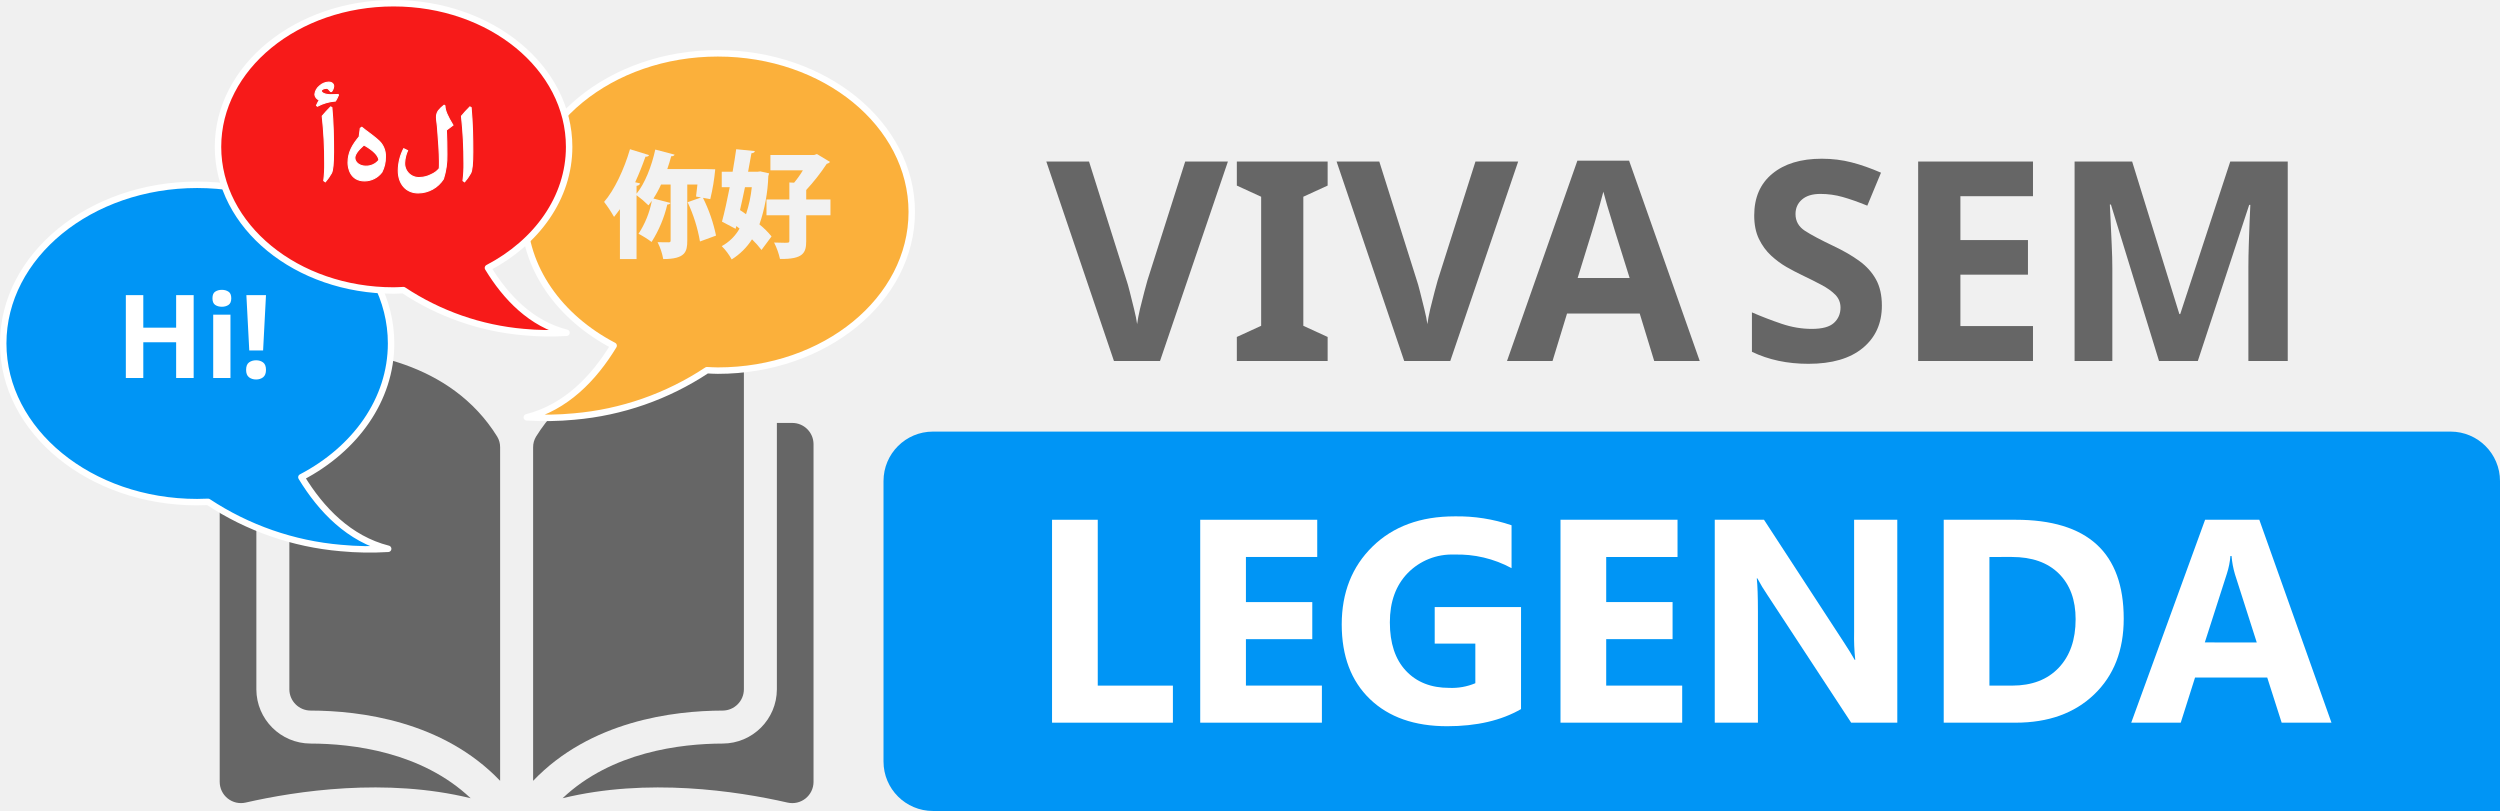
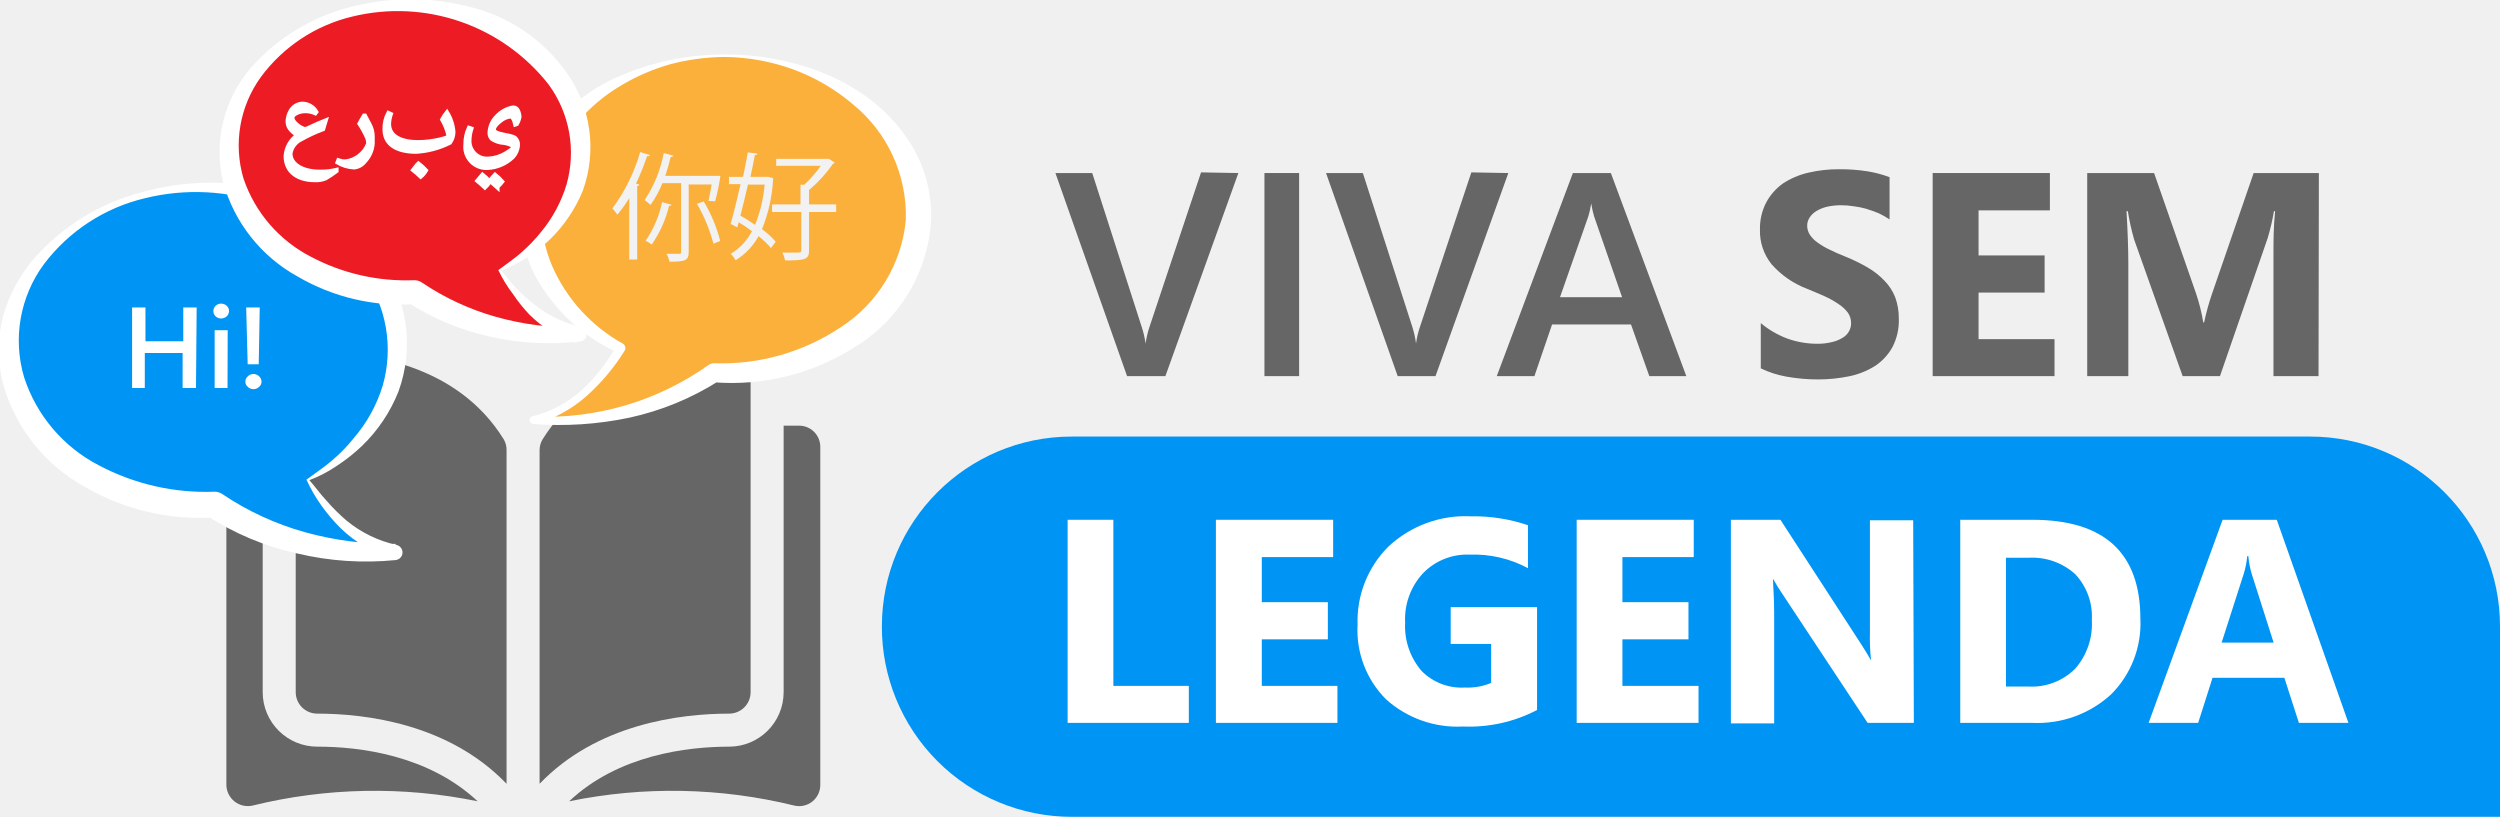
- <svg xmlns="http://www.w3.org/2000/svg" width="581.678" height="188.69" viewBox="0 0 581.678 188.69">
-   <g transform="translate(-824.4 -263.113)">
-     <g transform="translate(1067.849 277.106)">
-       <text transform="translate(0 70)" fill="#666" font-size="65" font-family="SegoeUI-Semibold, Segoe UI" font-weight="600">
-         <tspan x="0" y="0">VIVA</tspan>
-       </text>
-       <text transform="translate(161.19 70)" fill="#666" font-size="65" font-family="SegoeUI-Bold, Segoe UI" font-weight="700">
-         <tspan x="0" y="0">SEM</tspan>
-       </text>
-     </g>
-     <g transform="translate(875.522 344.42)">
-       <path d="M847.428,284.853h-.012a4.933,4.933,0,0,0-4.92,4.943v74.136a4.964,4.964,0,0,0,4.951,4.943c11.51.027,30.787,2.426,44.089,16.345V307.634a4.72,4.72,0,0,0-.679-2.5C879.943,287.551,858.961,284.88,847.428,284.853Z" transform="translate(-826.293 -284.853)" fill="#666" />
-       <path d="M906.315,363.932V289.8a4.925,4.925,0,0,0-1.455-3.508,4.861,4.861,0,0,0-3.465-1.435h-.012c-11.533.027-32.51,2.7-43.429,20.279a4.75,4.75,0,0,0-.68,2.5v77.586c13.3-13.92,32.584-16.319,44.089-16.345A4.964,4.964,0,0,0,906.315,363.932Z" transform="translate(-784.355 -284.853)" fill="#666" />
-       <path d="M912.507,289.308h-3.585v61.981a12.648,12.648,0,0,1-12.607,12.619c-9.76.023-25.856,1.93-37.254,12.719,19.715-4.824,40.5-1.689,52.341,1.013a4.943,4.943,0,0,0,6.048-4.82V294.251A4.947,4.947,0,0,0,912.507,289.308Z" transform="translate(-779.287 -272.21)" fill="#666" />
-       <path d="M846.8,351.289V289.308h-3.585a4.947,4.947,0,0,0-4.943,4.943V372.82a4.942,4.942,0,0,0,6.048,4.816c11.847-2.7,32.63-5.837,52.341-1.009-11.4-10.788-27.491-12.7-37.254-12.719A12.648,12.648,0,0,1,846.8,351.289Z" transform="translate(-838.275 -272.21)" fill="#666" />
-     </g>
-     <path d="M894.523,342.912c12.546-6.559,20.87-18.042,20.87-31.125,0-20.387-20.2-36.916-45.122-36.916S825.15,291.4,825.15,311.787s20.2,36.92,45.121,36.92c.852,0,1.7-.027,2.545-.065a66.267,66.267,0,0,0,30.875,10.738,70.843,70.843,0,0,0,11.026.184C905.664,357.262,899.147,350.515,894.523,342.912Z" transform="translate(0 31.239)" fill="#0095f5" stroke="#fff" stroke-linecap="round" stroke-linejoin="round" stroke-width="1.5" />
-     <path d="M901.837,266.9c-24.92,0-45.122,16.53-45.122,36.916,0,13.08,8.34,24.547,20.882,31.1-4.624,7.614-11.141,14.369-20.206,16.675a71.316,71.316,0,0,0,11.026-.184,66.276,66.276,0,0,0,30.895-10.781c.84.038,1.673.1,2.525.1,24.919,0,45.121-16.526,45.121-36.916S926.757,266.9,901.837,266.9Z" transform="translate(89.58 8.621)" fill="#fbb03b" stroke="#fff" stroke-linecap="round" stroke-linejoin="round" stroke-width="1.5" />
-     <g transform="translate(964.955 297.828)">
-       <path d="M887.437,277.391a47.706,47.706,0,0,1-1.155,6.935l-1.7-.3a35.7,35.7,0,0,1,3.04,8.789l-3.738,1.37a35.264,35.264,0,0,0-2.874-9.138l3.12-1.1-1.159-.219c.081-.752.215-1.746.323-2.794h-2.364V294c0,2.552-.43,4.275-5.592,4.275a14.083,14.083,0,0,0-1.316-3.926c1.048.027,2.176.027,2.552.027.349,0,.484-.081.484-.43v-13.01h-2.23a23.436,23.436,0,0,1-1.773,3.255l3.95,1.021c-.081.242-.349.376-.725.376a28.158,28.158,0,0,1-3.654,8.708,21.729,21.729,0,0,0-3.036-1.907,21.357,21.357,0,0,0,3.09-7.61h-.027c-.242.353-.484.675-.752,1a25.392,25.392,0,0,0-2.771-2.368v14.868h-3.868V286.663c-.461.645-.914,1.236-1.37,1.8a31.384,31.384,0,0,0-2.314-3.492c2.364-2.69,4.678-7.607,6.022-12.258l4.436,1.37c-.107.269-.4.4-.836.376-.7,1.992-1.5,4.007-2.391,5.941l1.128.269c-.054.3-.3.51-.806.564v1.827c1.934-2.364,3.523-6.394,4.356-10.266l4.49,1.182c-.081.242-.353.4-.783.376-.269.994-.564,1.988-.913,2.982h9.061Z" transform="translate(-861.578 -272.713)" fill="#f2f2f2" />
-       <path d="M877.687,277.875l2.046.457a3.714,3.714,0,0,1-.188.645,38.258,38.258,0,0,1-2.069,11.233,18.5,18.5,0,0,1,2.821,2.8l-2.337,3.143a21.678,21.678,0,0,0-2.206-2.472,15.087,15.087,0,0,1-4.732,4.678,13.649,13.649,0,0,0-2.311-3.093,10.578,10.578,0,0,0,4.141-4.087l-.752-.587-.161.645-3.174-1.669c.591-2.176,1.213-5.028,1.8-8.01h-1.854v-3.6h2.529c.322-1.8.591-3.6.833-5.242l4.325.43c-.023.3-.265.457-.779.51l-.779,4.3h2.2Zm-3.573,3.68c-.376,1.8-.753,3.6-1.155,5.323.457.3.94.618,1.4.967a29.749,29.749,0,0,0,1.343-6.29Zm19.891,2.852v3.68h-5.645v5.995c0,2.713-.645,4.249-6.1,4.168a16.215,16.215,0,0,0-1.37-3.819c.86.027,1.827.054,2.445.054.913,0,1.106,0,1.106-.457v-5.941h-5.323v-3.68h5.323v-3.953l1.1.054a21.813,21.813,0,0,0,2.042-2.874h-7.553v-3.577h10.186l.645-.215,3.04,1.827a1.206,1.206,0,0,1-.752.43,46.905,46.905,0,0,1-4.786,6.1v2.207Z" transform="translate(-841.335 -272.713)" fill="#f2f2f2" />
-     </g>
-     <path d="M900.977,325.441c11.348-5.937,18.894-16.315,18.894-28.154,0-18.46-18.288-33.424-40.85-33.424s-40.85,14.964-40.85,33.424,18.287,33.42,40.85,33.42c.771,0,1.527-.057,2.287-.092a60,60,0,0,0,27.97,9.76,64.538,64.538,0,0,0,9.982.165C911.055,338.452,905.164,332.334,900.977,325.441Z" transform="translate(36.952 0)" fill="#f71a19" stroke="#fff" stroke-linecap="round" stroke-linejoin="round" stroke-width="1.5" />
-     <g transform="translate(897.67 282.219)">
-       <path d="M847.707,270.837l-.457-.507a.693.693,0,0,0-.572-.238c-.675.019-1.132.338-1.132.591,0,.441.779.894,2.211.894.626,0,1.113-.015,1.7-.05l.069.154a10.4,10.4,0,0,1-.694,1.362,10.746,10.746,0,0,0-4.214,1.217l-.2-.2c.2-.438.422-.86.656-1.263a1.441,1.441,0,0,1-1.029-1.351,2.884,2.884,0,0,1,1.082-1.907,3.257,3.257,0,0,1,2.092-.89c.725,0,1.2.368,1.2.944a2.306,2.306,0,0,1-.491,1.247Zm-1.6,20.744a29.356,29.356,0,0,0,.219-4.064,99.491,99.491,0,0,0-.576-10.961,28.475,28.475,0,0,1,1.958-2.145l.288.153c.338,3.642.388,7.05.388,10.32,0,2.648-.154,4.421-.522,4.993a12,12,0,0,1-1.385,1.973Z" transform="translate(-844.046 -268.646)" fill="#fff" stroke="#fff" stroke-miterlimit="10" stroke-width="0.25" />
-       <path d="M848.9,271.621l.357-.238c1.178.979,2.51,1.838,3.642,2.852a4.832,4.832,0,0,1,1.854,4.049,7.56,7.56,0,0,1-.825,3.542,5.06,5.06,0,0,1-4.015,2.038c-3.373,0-3.861-3.086-3.861-4.233,0-2.46,1.063-4.164,2.595-6.037ZM847.64,278.5c0,1.009,1.029,1.938,2.544,1.938a3.761,3.761,0,0,0,3.055-1.416c-.134-1.113-1.282-2.276-3.493-3.523C848.262,276.8,847.64,277.777,847.64,278.5Z" transform="translate(-838.345 -260.879)" fill="#fff" stroke="#fff" stroke-miterlimit="10" stroke-width="0.25" />
-       <path d="M859.961,270.185c0,1.113.641,2.479,1.858,4.5l-1.52,1.147c.084,1.8.119,3.692.119,5.684a17.375,17.375,0,0,1-.81,5.684,6.969,6.969,0,0,1-5.868,3.254c-2.836,0-4.64-2.111-4.64-5.212a11.187,11.187,0,0,1,1.267-5.078l.894.438a7.979,7.979,0,0,0-.675,2.817,3.28,3.28,0,0,0,3.557,3.443,5.92,5.92,0,0,0,2.633-.691,4.829,4.829,0,0,0,1.869-1.4c.035-.422.035-.979.035-1.669,0-1.739-.234-5.331-.472-8.079-.065-.844-.219-1.485-.219-2.141a2.458,2.458,0,0,1,.457-1.57,6.84,6.84,0,0,1,1.313-1.267Z" transform="translate(-829.703 -264.67)" fill="#fff" stroke="#fff" stroke-miterlimit="10" stroke-width="0.25" />
-       <path d="M853.285,287.319a28.679,28.679,0,0,0,.223-4.064,99.6,99.6,0,0,0-.576-10.961,28.415,28.415,0,0,1,1.957-2.145l.288.153c.334,3.642.388,7.05.388,10.32,0,2.648-.154,4.421-.526,4.993a11.748,11.748,0,0,1-1.382,1.973Z" transform="translate(-818.829 -264.383)" fill="#fff" stroke="#fff" stroke-miterlimit="10" stroke-width="0.25" />
-     </g>
-     <text transform="translate(851.241 351.065)" fill="#fff" font-size="27" font-family="SegoeUI-Bold, Segoe UI" font-weight="700">
-       <tspan x="0" y="0">Hi!</tspan>
-     </text>
-     <path d="M0,0H364.61a11.5,11.5,0,0,1,11.5,11.5V76.771a11.5,11.5,0,0,1-11.5,11.5H11.5A11.5,11.5,0,0,1,0,76.771V0A0,0,0,0,1,0,0Z" transform="translate(1406.078 451.803) rotate(-180)" fill="#0095f5" />
-     <g transform="translate(1069.18 383.255)">
-       <path d="M916.855,342.391h-28.12V295.178h10.635v38.59h17.485Z" transform="translate(-888.735 -294.387)" fill="#fff" />
-       <path d="M926.029,342.391H897.718V295.178h27.226v8.658H908.352v10.5h15.44v8.624h-15.44v10.8h17.677Z" transform="translate(-863.242 -294.387)" fill="#fff" />
-       <path d="M948.014,339.817q-6.914,3.984-17.19,3.984-11.393,0-17.957-6.306t-6.57-17.37q0-11.128,7.177-18.141t19.1-7.012a38.826,38.826,0,0,1,13.237,2.073v9.978a26.32,26.32,0,0,0-13.367-3.162,14.341,14.341,0,0,0-10.784,4.3q-4.168,4.295-4.164,11.475,0,7.271,3.734,11.26t10.094,3.984a14.106,14.106,0,0,0,6.06-1.086V324.57h-9.453v-8.493h20.087Z" transform="translate(-838.896 -294.972)" fill="#fff" />
-       <path d="M947.875,342.391H919.56V295.178h27.23v8.658H930.195v10.5h15.443v8.624H930.195v10.8h17.681Z" transform="translate(-801.258 -294.387)" fill="#fff" />
-       <path d="M971.385,342.391H960.651l-19.458-29.667a41.508,41.508,0,0,1-2.372-3.918h-.13q.264,2.5.265,7.641v25.944H928.912V295.178h11.456L959.1,323.92q1.284,1.946,2.372,3.853h.13a50.154,50.154,0,0,1-.265-6.486V295.178h10.044Z" transform="translate(-774.718 -294.387)" fill="#fff" />
-       <path d="M942.793,342.391V295.178h16.725q25.157,0,25.157,23.016,0,11.03-6.866,17.616t-18.291,6.582Zm10.634-38.555v29.931H958.7q6.914,0,10.849-4.149t3.934-11.295q0-6.753-3.9-10.62t-10.945-3.868Z" transform="translate(-735.326 -294.387)" fill="#fff" />
-       <path d="M1000.752,342.391H989.162l-3.358-10.5H969.009l-3.327,10.5H954.161l17.186-47.213h12.615Zm-17.386-18.667-5.074-15.87a20.767,20.767,0,0,1-.79-4.248h-.261a18.176,18.176,0,0,1-.825,4.114l-5.135,16Z" transform="translate(-703.065 -294.387)" fill="#fff" />
+ <svg xmlns="http://www.w3.org/2000/svg" viewBox="0 0 151.41 49.47">
+   <defs>
+     <style>.cls-1{fill:#666;}.cls-2{fill:#0095f5;}.cls-3,.cls-7{fill:#fff;}.cls-4{fill:#fbb03b;}.cls-5{fill:#f2f2f2;}.cls-6{fill:#ed1c24;}.cls-7{stroke:#fff;stroke-miterlimit:10;stroke-width:0.25px;}</style>
+   </defs>
+   <g id="Layer_2" data-name="Layer 2">
+     <g id="Layer_1-2" data-name="Layer 1">
+       <path class="cls-1" d="M75,10.48l-4.42,12.3H68.26l-4.34-12.3h2.23l3,9.33a5.54,5.54,0,0,1,.23,1h0a5.86,5.86,0,0,1,.25-1.05l3.11-9.32Z" transform="translate(0)" />
+       <path class="cls-1" d="M78.68,22.78h-2.1V10.48h2.1Z" transform="translate(0)" />
+       <path class="cls-1" d="M91.35,10.48l-4.41,12.3H84.65l-4.34-12.3h2.23l3,9.33a5.57,5.57,0,0,1,.22,1h0a5.11,5.11,0,0,1,.25-1.05l3.1-9.32Z" transform="translate(0)" />
+       <path class="cls-1" d="M102.13,22.78H99.89l-1.11-3.13H94l-1.07,3.13H90.65l4.61-12.3h2.3ZM98.24,18l-1.7-4.91a6.44,6.44,0,0,1-.17-.77h0a5.41,5.41,0,0,1-.17.77L94.48,18Z" transform="translate(0)" />
+       <path class="cls-1" d="M106.64,22.31V19.57a5.53,5.53,0,0,0,1.62.94,5.41,5.41,0,0,0,1.77.31,3.52,3.52,0,0,0,.91-.1,2.05,2.05,0,0,0,.65-.26,1,1,0,0,0,.39-.39,1,1,0,0,0,.13-.5,1.1,1.1,0,0,0-.2-.64,2.23,2.23,0,0,0-.57-.52,5.35,5.35,0,0,0-.84-.47c-.33-.14-.68-.3-1.06-.45A5.43,5.43,0,0,1,107.29,16a3.2,3.2,0,0,1-.7-2.09,3.41,3.41,0,0,1,.38-1.65,3.37,3.37,0,0,1,1-1.14,4.75,4.75,0,0,1,1.54-.66,8,8,0,0,1,1.86-.21,10.69,10.69,0,0,1,1.7.12,7,7,0,0,1,1.37.36v2.56a4.84,4.84,0,0,0-.67-.38c-.25-.1-.5-.19-.76-.27a5.1,5.1,0,0,0-.76-.15,4.78,4.78,0,0,0-.73-.06,3.85,3.85,0,0,0-.86.09,2.26,2.26,0,0,0-.65.26,1.28,1.28,0,0,0-.41.39.9.9,0,0,0-.15.51,1,1,0,0,0,.17.55,1.82,1.82,0,0,0,.46.46,4.4,4.4,0,0,0,.73.43c.29.14.61.29,1,.44a10.15,10.15,0,0,1,1.32.65,4.54,4.54,0,0,1,1,.79,3,3,0,0,1,.65,1,3.7,3.7,0,0,1,.22,1.31,3.47,3.47,0,0,1-.39,1.72,3.22,3.22,0,0,1-1.06,1.14,4.72,4.72,0,0,1-1.56.62,9.41,9.41,0,0,1-1.87.19,10.83,10.83,0,0,1-1.93-.17A6,6,0,0,1,106.64,22.31Z" transform="translate(0)" />
+       <path class="cls-1" d="M124.43,22.78h-7.38V10.48h7.1v2.26h-4.32v2.73h4v2.25h-4v2.82h4.6Z" transform="translate(0)" />
+       <path class="cls-1" d="M140.42,22.78h-2.73V15.42c0-.79,0-1.67.1-2.63h-.07a13.64,13.64,0,0,1-.38,1.63l-2.89,8.36h-2.26l-2.94-8.28a14.55,14.55,0,0,1-.38-1.71h-.08c.07,1.21.11,2.27.11,3.19v6.8h-2.49V10.48h4.05L133,17.77a11.33,11.33,0,0,1,.44,1.76h.05a14.56,14.56,0,0,1,.49-1.77l2.51-7.28h3.95Z" transform="translate(0)" />
+       <path class="cls-1" d="M19.19,21.32h0a1.3,1.3,0,0,0-1.28,1.29V41.93a1.3,1.3,0,0,0,1.29,1.29c3,0,8,.63,11.48,4.25V27.26a1.26,1.26,0,0,0-.17-.65C27.66,22,22.2,21.33,19.19,21.32Z" transform="translate(0)" />
+       <path class="cls-1" d="M45.46,41.93V22.61a1.3,1.3,0,0,0-1.28-1.29h0c-3,0-8.47.71-11.32,5.29a1.26,1.26,0,0,0-.18.65V47.47c3.47-3.62,8.49-4.25,11.49-4.25A1.3,1.3,0,0,0,45.46,41.93Z" transform="translate(0)" />
+       <path class="cls-1" d="M48.4,25.78h-.94V41.93a3.3,3.3,0,0,1-3.28,3.29c-2.55,0-6.74.5-9.71,3.31a31,31,0,0,1,13.64.26,1.28,1.28,0,0,0,1.57-1.25V27.07A1.28,1.28,0,0,0,48.4,25.78Z" transform="translate(0)" />
+       <path class="cls-1" d="M15.91,41.93V25.78H15a1.29,1.29,0,0,0-1.29,1.29V47.54a1.3,1.3,0,0,0,1.58,1.25,31,31,0,0,1,13.64-.26c-3-2.81-7.17-3.31-9.71-3.31A3.3,3.3,0,0,1,15.91,41.93Z" transform="translate(0)" />
+       <path class="cls-2" d="M18.64,29.07c3.26-1.71,5.43-4.7,5.43-8.11,0-5.31-5.26-9.62-11.75-9.62S.56,15.65.56,21s5.26,9.62,11.76,9.62l.66,0a17.34,17.34,0,0,0,8,2.8,18.55,18.55,0,0,0,2.88,0A8.94,8.94,0,0,1,18.64,29.07Z" transform="translate(0)" />
+       <path class="cls-3" d="M18.56,29.05c.56-.41,1.1-.77,1.57-1.18a9.68,9.68,0,0,0,1.3-1.34,8.8,8.8,0,0,0,1.75-3.18A7.88,7.88,0,0,0,22,16.58,12.87,12.87,0,0,0,8.8,12a10.78,10.78,0,0,0-6.14,4,7.8,7.8,0,0,0-1.2,6.85A9.21,9.21,0,0,0,6,28.19a13.84,13.84,0,0,0,7,1.59h0a.81.81,0,0,1,.46.14,17.24,17.24,0,0,0,5,2.31,19.49,19.49,0,0,0,5.5.71l-.09.92A7.66,7.66,0,0,1,20.64,32a10.69,10.69,0,0,1-1.16-1.36A9.51,9.51,0,0,1,18.56,29.05Zm.15,0c.32.35.7.89,1.08,1.29A11.38,11.38,0,0,0,21,31.54,7.21,7.21,0,0,0,24,33a.47.47,0,0,1,.37.55.47.47,0,0,1-.41.37h0A18,18,0,0,1,18,33.52a16.52,16.52,0,0,1-5.5-2.31l.47.13a13.85,13.85,0,0,1-7.79-1.83,10.3,10.3,0,0,1-5-6.28,8.21,8.21,0,0,1,0-4.06A9.13,9.13,0,0,1,2.1,15.62a13.06,13.06,0,0,1,6.58-4,15.57,15.57,0,0,1,7.79-.12,11,11,0,0,1,6.6,4.37,8.51,8.51,0,0,1,1.06,7.85A9.4,9.4,0,0,1,21.93,27a10.58,10.58,0,0,1-1.54,1.22A7.92,7.92,0,0,1,18.71,29.09Z" transform="translate(0)" />
+       <path class="cls-4" d="M43.88,3.37c-6.49,0-11.75,4.31-11.75,9.62,0,3.41,2.17,6.39,5.44,8.1a9,9,0,0,1-5.27,4.35,18.4,18.4,0,0,0,2.87-.05,17.16,17.16,0,0,0,8-2.81c.22,0,.44,0,.66,0,6.5,0,11.76-4.31,11.76-9.62S50.38,3.37,43.88,3.37Z" transform="translate(0)" />
+       <path class="cls-3" d="M43.88,3.45a13.28,13.28,0,0,0-3.32.45,12.41,12.41,0,0,0-3.05,1.34,10.07,10.07,0,0,0-4.13,4.81,7.86,7.86,0,0,0,.06,6.06,9.93,9.93,0,0,0,4.28,4.7h0a.31.31,0,0,1,.11.43h0A12.57,12.57,0,0,1,35.51,24a7.93,7.93,0,0,1-3.15,1.7l0-.47a17,17,0,0,0,10.56-3.13.59.59,0,0,1,.34-.1h0a13,13,0,0,0,7.69-2.2,8.69,8.69,0,0,0,3.91-6.48,8.68,8.68,0,0,0-3.2-7,12,12,0,0,0-3.6-2.11A12.53,12.53,0,0,0,43.88,3.45Zm0-.15a15.92,15.92,0,0,1,4.28.56,12.86,12.86,0,0,1,4,1.78,10.12,10.12,0,0,1,3.1,3.24,8.21,8.21,0,0,1,1.13,4.47A9.64,9.64,0,0,1,51.8,21a13.85,13.85,0,0,1-8.6,2.15l.37-.1A16.75,16.75,0,0,1,38.1,25.3a20.67,20.67,0,0,1-5.81.38h0a.24.24,0,0,1-.22-.26.24.24,0,0,1,.18-.21,6.8,6.8,0,0,0,3-1.6,10.3,10.3,0,0,0,2.09-2.68l.13.45a10.81,10.81,0,0,1-5.1-4.75,8.18,8.18,0,0,1-.1-7.08,10.35,10.35,0,0,1,5-4.83A16.07,16.07,0,0,1,43.88,3.3Z" transform="translate(0)" />
+       <path class="cls-5" d="M38.11,12A7.92,7.92,0,0,1,37.39,13c-.07-.1-.21-.28-.3-.38a10.64,10.64,0,0,0,1.68-3.41l.58.18c0,.07-.09.08-.16.07a16,16,0,0,1-.67,1.66l.2.06a.12.12,0,0,1-.13.08v4.46h-.48Zm4.8.17c.06-.26.13-.65.19-1H41.71v4.09c0,.5-.18.59-1.16.59a1.88,1.88,0,0,0-.18-.48h.76c.09,0,.12,0,.12-.12V11.09H40.12a6.25,6.25,0,0,1-.72,1.32,3.51,3.51,0,0,0-.36-.29A7.72,7.72,0,0,0,40.2,9.27l.58.16c0,.05-.07.07-.16.07a11.59,11.59,0,0,1-.33,1.15h3.34a11.43,11.43,0,0,1-.32,1.54Zm-2.24.23c0,.05-.07.07-.15.07a6.92,6.92,0,0,1-1.05,2.34,2.3,2.3,0,0,0-.37-.23,6.48,6.48,0,0,0,1-2.34Zm2.54,2.36a9.91,9.91,0,0,0-1-2.42l.41-.14a9.07,9.07,0,0,1,1,2.39Z" transform="translate(0)" />
+       <path class="cls-5" d="M46.56,10.72l.26.07,0,.09a9.26,9.26,0,0,1-.67,3,4.86,4.86,0,0,1,.83.76l-.29.38a5.25,5.25,0,0,0-.75-.72,3.84,3.84,0,0,1-1.39,1.46,1.8,1.8,0,0,0-.29-.39A3.4,3.4,0,0,0,45.54,14a9.37,9.37,0,0,0-.8-.54l-.09.31-.4-.21c.18-.62.4-1.51.6-2.41h-.7v-.44H45c.11-.53.21-1,.29-1.48l.58.07c0,.05,0,.08-.15.08-.07.4-.17.86-.27,1.33h1.07Zm-1.26.46c-.15.65-.31,1.31-.46,1.88a9.41,9.41,0,0,1,.89.56,8.49,8.49,0,0,0,.58-2.44Zm5.34,1.2v.46H49v2.32c0,.54-.21.62-1.45.61a1.91,1.91,0,0,0-.17-.47h.84c.24,0,.31,0,.31-.15V12.84H46.76v-.46h1.72V11.19l.23,0a7.16,7.16,0,0,0,1-1.15h-2.7V9.62H50.1l.09,0,.37.23a.3.3,0,0,1-.11.07A8.39,8.39,0,0,1,49,11.51v.87Z" transform="translate(0)" />
+       <path class="cls-6" d="M30.25,16.38A8.46,8.46,0,0,0,35.17,9c0-4.81-4.76-8.71-10.64-8.71S13.89,4.23,13.89,9s4.76,8.71,10.64,8.71l.6,0a15.63,15.63,0,0,0,7.28,2.54,17.46,17.46,0,0,0,2.6,0A8.12,8.12,0,0,1,30.25,16.38Z" transform="translate(0)" />
+       <path class="cls-3" d="M30.18,16.36c.5-.38,1-.71,1.41-1.08a9.61,9.61,0,0,0,1.17-1.22,8.23,8.23,0,0,0,1.55-2.88,7,7,0,0,0-1.09-6.07A11.61,11.61,0,0,0,21.35,1a9.67,9.67,0,0,0-5.54,3.65,7.06,7.06,0,0,0-1.06,6.17,8.33,8.33,0,0,0,4.08,4.73,12.32,12.32,0,0,0,6.26,1.42h0a.81.81,0,0,1,.46.14A15.6,15.6,0,0,0,30,19.18a17.63,17.63,0,0,0,5,.66l-.09.93a6.92,6.92,0,0,1-2.85-1.72,9.53,9.53,0,0,1-1-1.25A8.22,8.22,0,0,1,30.18,16.36Zm.14,0c.3.31.64.8,1,1.15a8,8,0,0,0,1.14,1,6.56,6.56,0,0,0,2.68,1.27.46.46,0,0,1,0,.91H35a16.08,16.08,0,0,1-5.35-.31,15,15,0,0,1-5-2.1l.47.14a12.44,12.44,0,0,1-7.09-1.67,9.36,9.36,0,0,1-4.52-5.73,7.82,7.82,0,0,1,1.7-6.93,12,12,0,0,1,6-3.66A14.29,14.29,0,0,1,28.3.38a10.05,10.05,0,0,1,6,4,7.76,7.76,0,0,1,1,7.16A8.7,8.7,0,0,1,30.32,16.4Z" transform="translate(0)" />
+       <path class="cls-7" d="M19.57,7.82a9.08,9.08,0,0,0-1.32.61,1.15,1.15,0,0,0-.66.87c0,.65.72,1.1,1.79,1.1a4,4,0,0,0,1-.11l0,.07a6.88,6.88,0,0,1-.66.44,1.47,1.47,0,0,1-.67.11c-.94,0-1.75-.45-1.75-1.46A1.71,1.71,0,0,1,18,8.19c-.42-.3-.58-.51-.58-.85a1.34,1.34,0,0,1,.17-.6.86.86,0,0,1,.73-.46,1,1,0,0,1,.84.5l-.06.08a1.49,1.49,0,0,0-.61-.13c-.43,0-.78.22-.78.38s.1.32.34.5a1.21,1.21,0,0,0,.41.21.57.57,0,0,0,.22-.07c.35-.17.7-.32,1.05-.46h0Z" transform="translate(0)" />
+       <path class="cls-7" d="M22.1,7l.28.53a1.52,1.52,0,0,1,.19.74v.43a1.77,1.77,0,0,1-.49,1.09.92.92,0,0,1-.64.35,2.27,2.27,0,0,1-1-.3l.05-.13a1.33,1.33,0,0,0,.43.07,1.69,1.69,0,0,0,1.37-1.05.45.45,0,0,0,0-.18.73.73,0,0,0-.05-.2,5.82,5.82,0,0,0-.47-.86c.09-.17.18-.33.28-.49Z" transform="translate(0)" />
+       <path class="cls-7" d="M25.2,9.19c-1.08,0-1.91-.39-1.91-1.35a2,2,0,0,1,.23-1l.15.07a2,2,0,0,0-.11.59c0,.79.78,1.11,1.76,1.11a5.9,5.9,0,0,0,1.33-.16,4,4,0,0,0,.52-.16s0,0,0-.05a3.37,3.37,0,0,0-.39-1,2.58,2.58,0,0,1,.29-.44h0a2.7,2.7,0,0,1,.39,1.19,1.14,1.14,0,0,1-.21.65A5.21,5.21,0,0,1,25.2,9.19Zm.14.71a3.57,3.57,0,0,1,.46.42,1.44,1.44,0,0,1-.32.38,5.72,5.72,0,0,0-.46-.4C25.13,10.16,25.23,10,25.34,9.9Z" transform="translate(0)" />
+       <path class="cls-7" d="M31.21,7.54c-.07-.33-.19-.49-.3-.49a1.2,1.2,0,0,0-.62.28c-.22.17-.38.36-.38.51,0,.34,1,.3,1.29.52a.56.56,0,0,1,.17.44,1.18,1.18,0,0,1-.32.72,2.38,2.38,0,0,1-1.51.65,1.28,1.28,0,0,1-1.35-1.43,2.3,2.3,0,0,1,.21-1l.15.05a2.44,2.44,0,0,0-.12.69,1.07,1.07,0,0,0,1.15,1.13,2.27,2.27,0,0,0,1.05-.32c.25-.15.49-.33.49-.39s-.29-.21-.61-.25a1.47,1.47,0,0,1-.72-.24.51.51,0,0,1-.14-.35,1.46,1.46,0,0,1,.43-1,1.77,1.77,0,0,1,1-.55.3.3,0,0,1,.29.2,1,1,0,0,1,.09.37,1.35,1.35,0,0,1-.16.43Zm-1.84,3.82c-.16-.15-.3-.28-.46-.41l.31-.37a4.4,4.4,0,0,1,.45.42A1.9,1.9,0,0,1,29.37,11.36Zm.76,0-.46-.41a3,3,0,0,1,.31-.37,3.45,3.45,0,0,1,.44.42A2.37,2.37,0,0,1,30.13,11.31Z" transform="translate(0)" />
+       <path class="cls-3" d="M11.87,23.5h-.81V21.38H8.77V23.5H8V18.62h.81v2.05h2.29V18.62h.81Z" transform="translate(0)" />
+       <path class="cls-3" d="M13.39,19.29a.49.49,0,0,1-.33-.13.44.44,0,0,1,0-.64.44.44,0,0,1,.33-.13.48.48,0,0,1,.34.13.42.42,0,0,1,.14.32.45.45,0,0,1-.14.32A.53.53,0,0,1,13.39,19.29Zm.39,4.21H13V20h.79Z" transform="translate(0)" />
+       <path class="cls-3" d="M15.35,23.57a.48.48,0,0,1-.34-.14.39.39,0,0,1-.15-.31.43.43,0,0,1,.15-.33.48.48,0,0,1,.68,0,.43.43,0,0,1,.15.33.39.39,0,0,1-.15.31A.48.48,0,0,1,15.35,23.57Zm.38-4.95-.06,3.44H15l-.09-3.44Z" transform="translate(0)" />
+       <path class="cls-2" d="M53.41,26.47h86.5A11.5,11.5,0,0,1,151.41,38v0a11.5,11.5,0,0,1-11.5,11.5h-75A11.5,11.5,0,0,1,53.41,38V26.47a0,0,0,0,1,0,0Z" transform="translate(204.82 75.94) rotate(-180)" />
+       <path class="cls-3" d="M72,43.78H64.66V31.48h2.77V41.54H72Z" transform="translate(0)" />
+       <path class="cls-3" d="M81,43.78H73.64V31.48h7.1v2.26H76.42v2.73h4v2.25h-4v2.82H81Z" transform="translate(0)" />
+       <path class="cls-3" d="M93.09,43a8.85,8.85,0,0,1-4.47,1,6.46,6.46,0,0,1-4.68-1.65,5.93,5.93,0,0,1-1.72-4.52,6.36,6.36,0,0,1,1.87-4.73,6.82,6.82,0,0,1,5-1.83,10.16,10.16,0,0,1,3.45.54v2.6A6.94,6.94,0,0,0,89,33.59a3.72,3.72,0,0,0-2.81,1.12,4.09,4.09,0,0,0-1.09,3,4.16,4.16,0,0,0,1,2.93,3.41,3.41,0,0,0,2.63,1,3.64,3.64,0,0,0,1.58-.28V39H87.86V36.77h5.23Z" transform="translate(0)" />
+       <path class="cls-3" d="M102.87,43.78H95.49V31.48h7.09v2.26H98.26v2.73h4v2.25h-4v2.82h4.61Z" transform="translate(0)" />
+       <path class="cls-3" d="M115.91,43.78h-2.8L108,36.05a11.64,11.64,0,0,1-.62-1h0c0,.44.07,1.1.07,2v6.76h-2.62V31.48h3L112.71,39c.22.34.42.67.61,1h0a12.26,12.26,0,0,1-.07-1.69v-6.8h2.62Z" transform="translate(0)" />
+       <path class="cls-3" d="M118.72,43.78V31.48h4.36q6.55,0,6.55,6a6.06,6.06,0,0,1-1.79,4.59,6.6,6.6,0,0,1-4.76,1.71Zm2.77-10v7.8h1.37a3.71,3.71,0,0,0,2.83-1.09,4.11,4.11,0,0,0,1-2.94,3.74,3.74,0,0,0-1-2.77,3.88,3.88,0,0,0-2.85-1Z" transform="translate(0)" />
+       <path class="cls-3" d="M142.23,43.78h-3l-.88-2.73H134l-.87,2.73h-3l4.48-12.3h3.28Zm-4.53-4.86-1.32-4.14a5.12,5.12,0,0,1-.21-1.1h-.07a5.06,5.06,0,0,1-.21,1.07l-1.34,4.17Z" transform="translate(0)" />
    </g>
  </g>
</svg>
